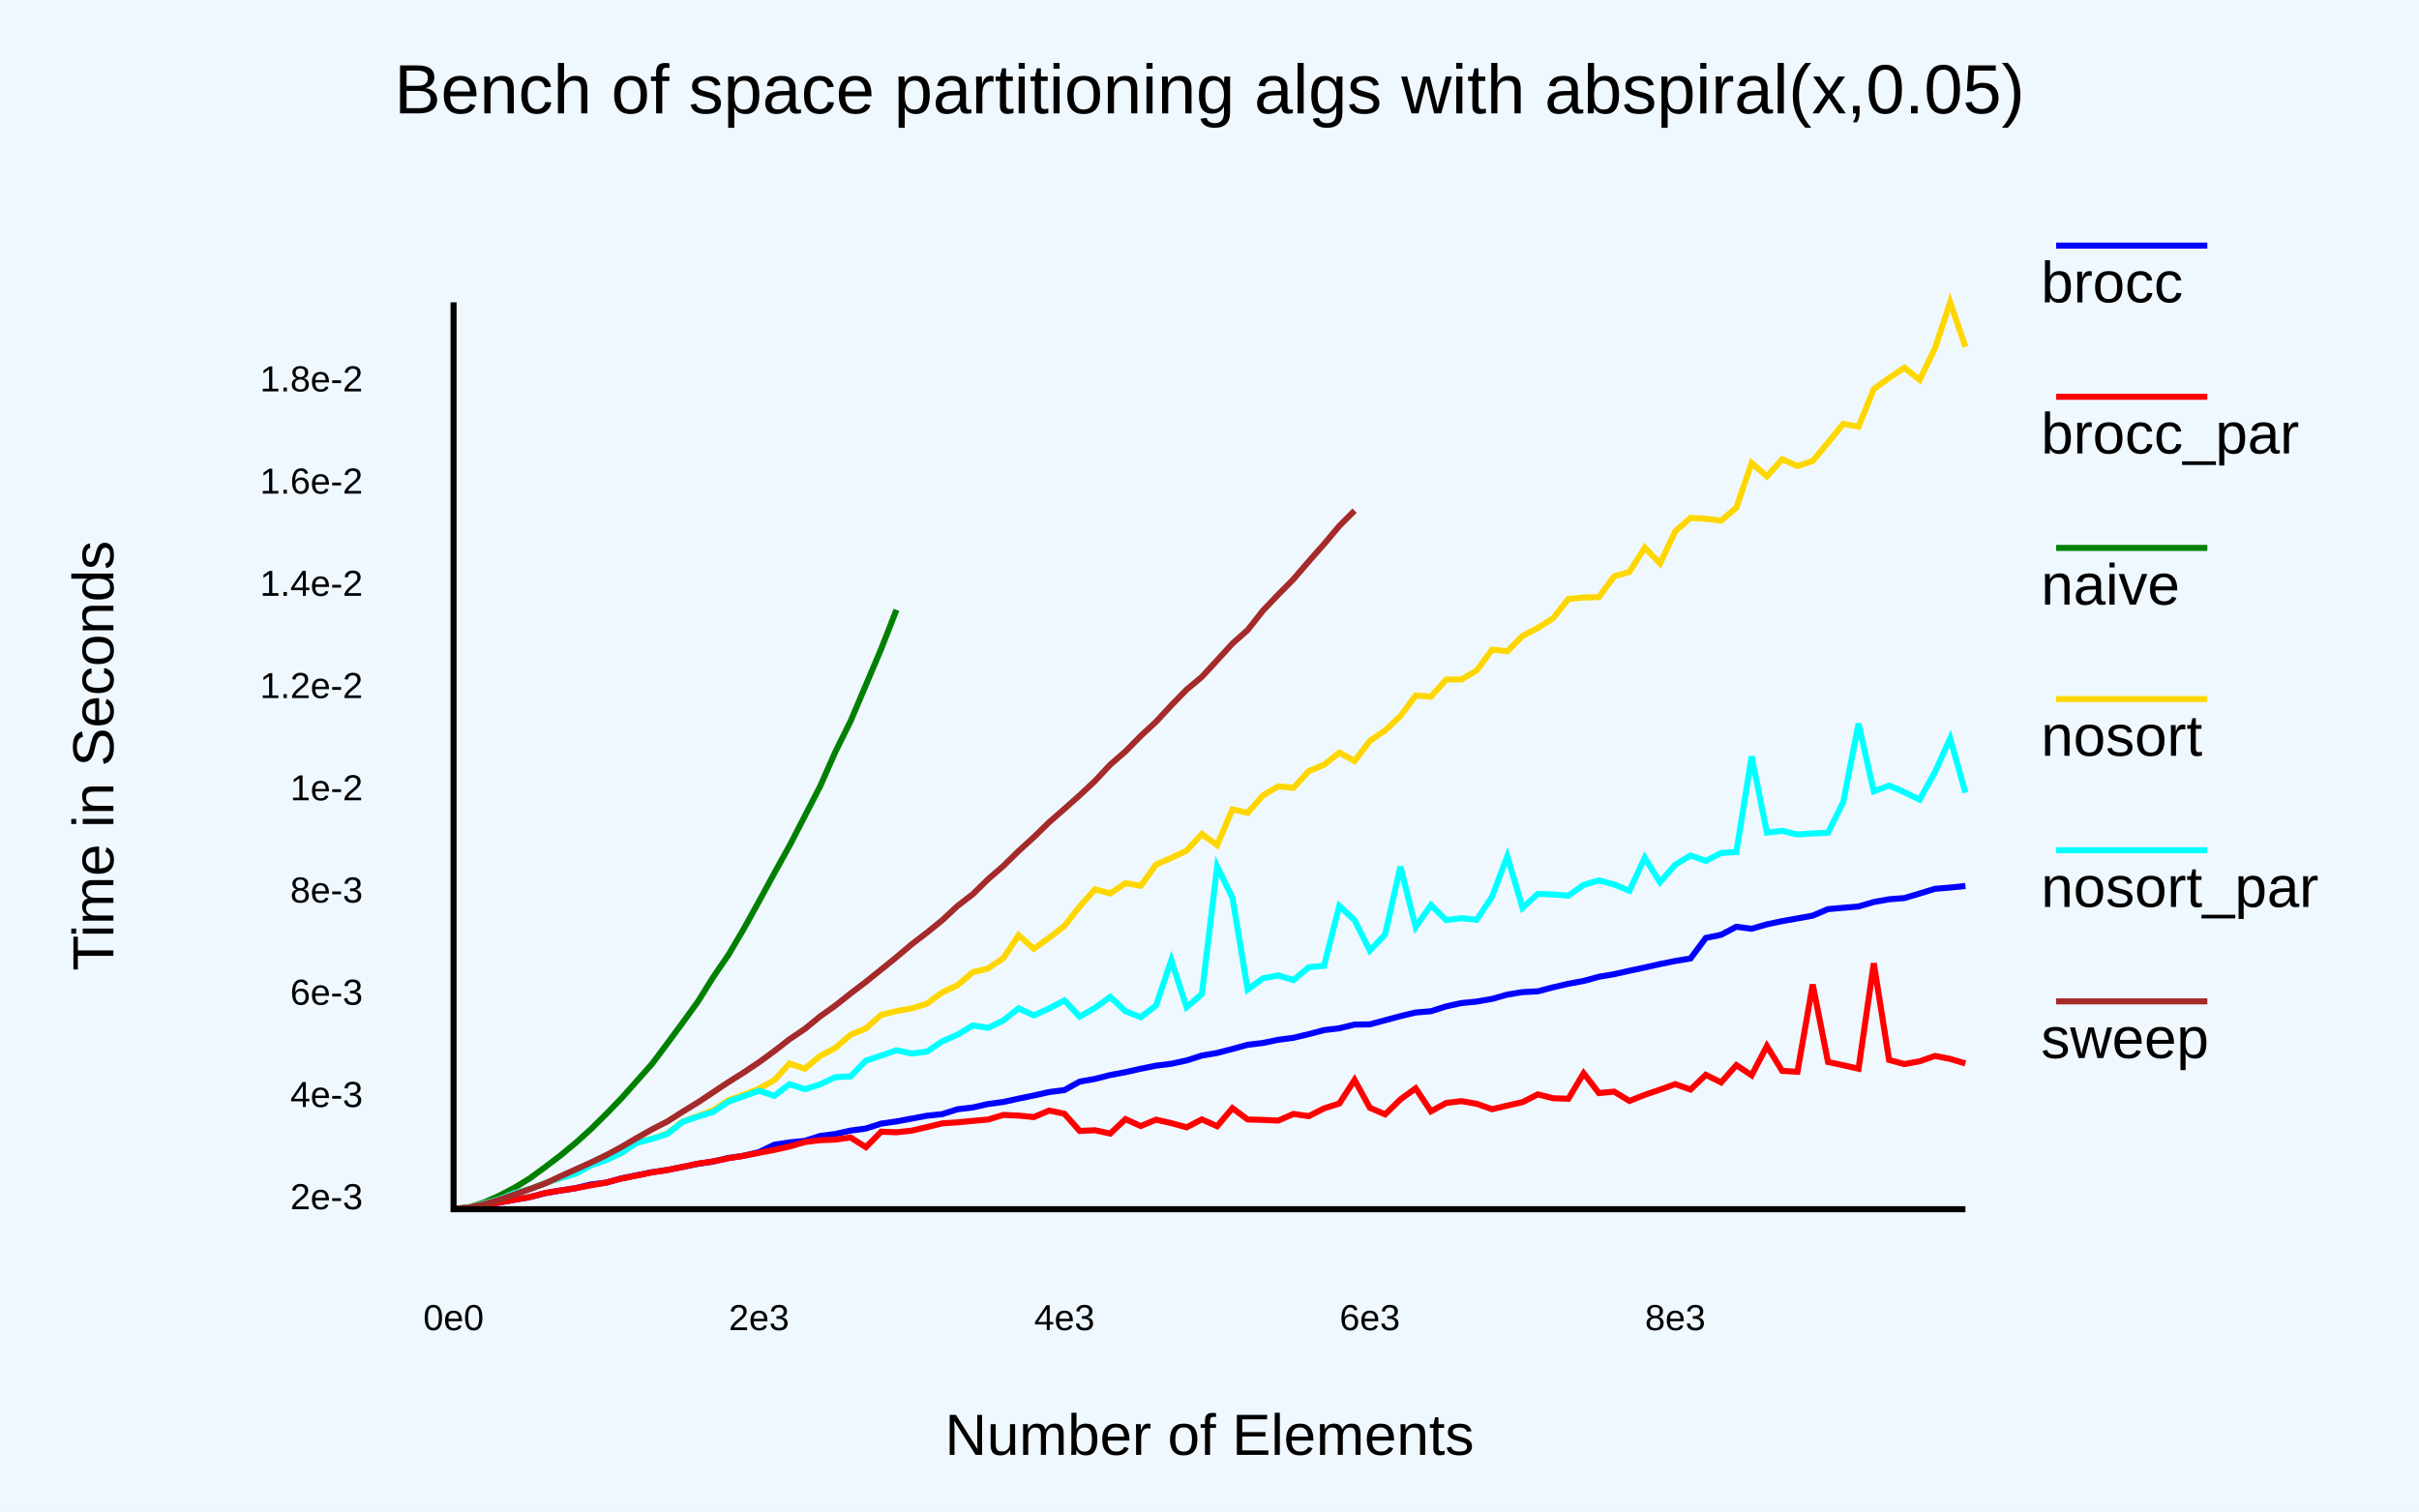
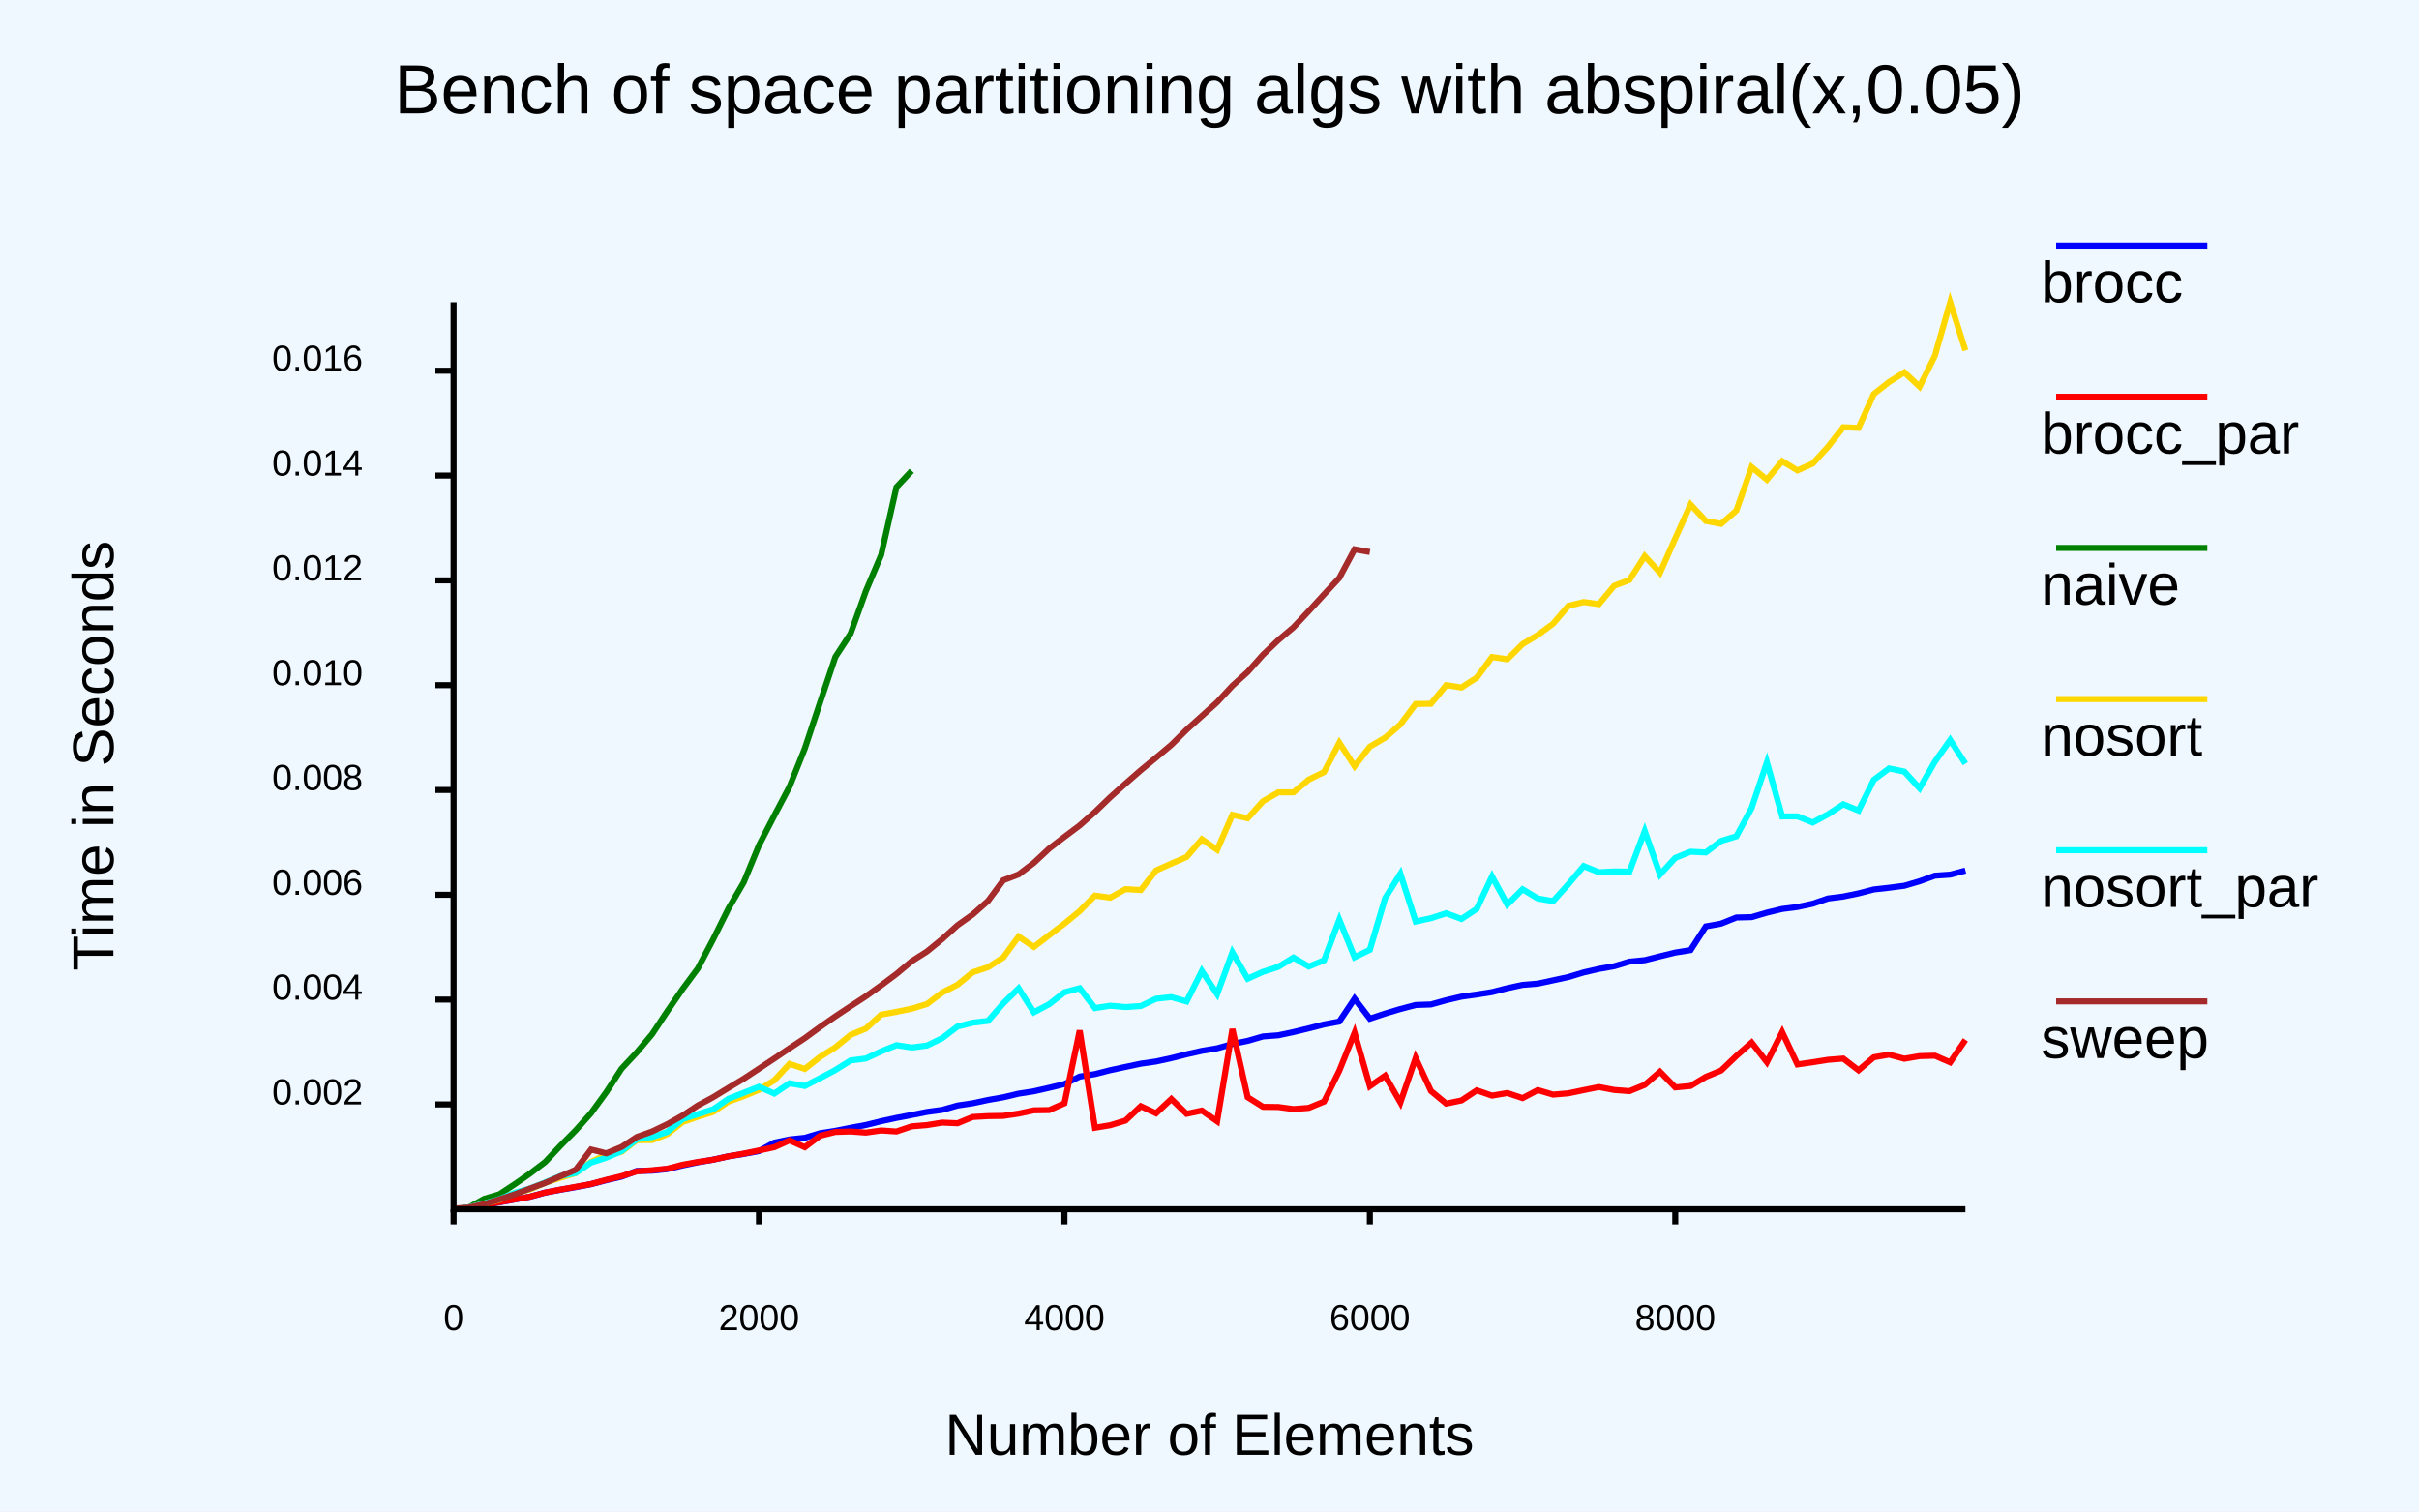
<svg xmlns="http://www.w3.org/2000/svg" class="poloto" height="500" viewBox="0 0 800 500" width="800">
  <rect class="poloto_background" fill="white" height="500" width="800" x="0" y="0" />
  <style>
.poloto {
font-family: "Arial";
stroke-width:2;
}
.poloto_text{fill: var(--poloto_fg_color,black);  }
.poloto_axis_lines{stroke: var(--poloto_fg_color,black);stoke-width:3;fill:none}
.poloto_background{fill: var(--poloto_bg_color,aliceblue); }
.poloto0stroke{stroke:  var(--poloto_color0,blue); }
.poloto1stroke{stroke:  var(--poloto_color1,red); }
.poloto2stroke{stroke:  var(--poloto_color2,green); }
.poloto3stroke{stroke:  var(--poloto_color3,gold); }
.poloto4stroke{stroke:  var(--poloto_color4,aqua); }
.poloto5stroke{stroke:  var(--poloto_color5,brown); }
.poloto6stroke{stroke:  var(--poloto_color6,lime); }
.poloto7stroke{stroke:  var(--poloto_color7,chocolate); }
.poloto0fill{fill:var(--poloto_color0,blue);}
.poloto1fill{fill:var(--poloto_color1,red);}
.poloto2fill{fill:var(--poloto_color2,green);}
.poloto3fill{fill:var(--poloto_color3,gold);}
.poloto4fill{fill:var(--poloto_color4,aqua);}
.poloto5fill{fill:var(--poloto_color5,brown);}
.poloto6fill{fill:var(--poloto_color6,lime);}
.poloto7fill{fill:var(--poloto_color7,chocolate);}
</style>
+   <line class="poloto_axis_lines" stroke="black" x1="150" x2="150" y1="400" y2="405" />
  <text alignment-baseline="start" class="poloto_text" text-anchor="middle" x="150" y="440">
- 0e0
+ 0
</text>
+   <line class="poloto_axis_lines" stroke="black" x1="251.01" x2="251.01" y1="400" y2="405" />
  <text alignment-baseline="start" class="poloto_text" text-anchor="middle" x="251.01" y="440">
- 2e3
+ 2000
</text>
+   <line class="poloto_axis_lines" stroke="black" x1="352.02" x2="352.02" y1="400" y2="405" />
  <text alignment-baseline="start" class="poloto_text" text-anchor="middle" x="352.02" y="440">
- 4e3
+ 4000
</text>
+   <line class="poloto_axis_lines" stroke="black" x1="453.03" x2="453.03" y1="400" y2="405" />
  <text alignment-baseline="start" class="poloto_text" text-anchor="middle" x="453.03" y="440">
- 6e3
+ 6000
</text>
+   <line class="poloto_axis_lines" stroke="black" x1="554.04" x2="554.04" y1="400" y2="405" />
  <text alignment-baseline="start" class="poloto_text" text-anchor="middle" x="554.04" y="440">
- 8e3
+ 8000
</text>
-   <text alignment-baseline="middle" class="poloto_text" text-anchor="end" x="120" y="400">
- 2e-3
+   <line class="poloto_axis_lines" stroke="black" x1="150" x2="144" y1="365.333" y2="365.333" />
+   <text alignment-baseline="middle" class="poloto_text" text-anchor="end" x="120" y="365.333">
+ 0.002
</text>
-   <text alignment-baseline="middle" class="poloto_text" text-anchor="end" x="120" y="366.184">
- 4e-3
+   <line class="poloto_axis_lines" stroke="black" x1="150" x2="144" y1="330.663" y2="330.663" />
+   <text alignment-baseline="middle" class="poloto_text" text-anchor="end" x="120" y="330.663">
+ 0.004
</text>
-   <text alignment-baseline="middle" class="poloto_text" text-anchor="end" x="120" y="332.367">
- 6e-3
+   <line class="poloto_axis_lines" stroke="black" x1="150" x2="144" y1="295.993" y2="295.993" />
+   <text alignment-baseline="middle" class="poloto_text" text-anchor="end" x="120" y="295.993">
+ 0.006
</text>
-   <text alignment-baseline="middle" class="poloto_text" text-anchor="end" x="120" y="298.551">
- 8e-3
+   <line class="poloto_axis_lines" stroke="black" x1="150" x2="144" y1="261.323" y2="261.323" />
+   <text alignment-baseline="middle" class="poloto_text" text-anchor="end" x="120" y="261.323">
+ 0.008
</text>
-   <text alignment-baseline="middle" class="poloto_text" text-anchor="end" x="120" y="264.735">
- 1e-2
+   <line class="poloto_axis_lines" stroke="black" x1="150" x2="144" y1="226.653" y2="226.653" />
+   <text alignment-baseline="middle" class="poloto_text" text-anchor="end" x="120" y="226.653">
+ 0.010
</text>
-   <text alignment-baseline="middle" class="poloto_text" text-anchor="end" x="120" y="230.918">
- 1.2e-2
+   <line class="poloto_axis_lines" stroke="black" x1="150" x2="144" y1="191.982" y2="191.982" />
+   <text alignment-baseline="middle" class="poloto_text" text-anchor="end" x="120" y="191.982">
+ 0.012
</text>
-   <text alignment-baseline="middle" class="poloto_text" text-anchor="end" x="120" y="197.102">
- 1.4e-2
+   <line class="poloto_axis_lines" stroke="black" x1="150" x2="144" y1="157.312" y2="157.312" />
+   <text alignment-baseline="middle" class="poloto_text" text-anchor="end" x="120" y="157.312">
+ 0.014
</text>
-   <text alignment-baseline="middle" class="poloto_text" text-anchor="end" x="120" y="163.286">
- 1.6e-2
- </text>
-   <text alignment-baseline="middle" class="poloto_text" text-anchor="end" x="120" y="129.47">
- 1.8e-2
+   <line class="poloto_axis_lines" stroke="black" x1="150" x2="144" y1="122.642" y2="122.642" />
+   <text alignment-baseline="middle" class="poloto_text" text-anchor="end" x="120" y="122.642">
+ 0.016
</text>
  <text alignment-baseline="middle" class="poloto_text" font-size="large" text-anchor="start" x="675" y="100">
brocc
</text>
  <line class="poloto0stroke" x1="680" x2="730" y1="81.25" y2="81.25" />
-   <polyline class="poloto0stroke" fill="none" points="150,399.991 155.05,399.535 160.101,398.669 165.152,397.786 170.202,396.861 175.253,395.981 180.303,394.697 185.354,393.809 190.404,393.028 195.455,391.812 200.505,391.207 205.556,389.786 210.606,388.77 215.657,387.758 220.707,387.006 225.758,386.026 230.808,384.978 235.859,384.22 240.909,383.048 245.96,382.317 251.01,381.121 256.061,378.676 261.111,377.902 266.162,377.391 271.212,375.768 276.263,375.11 281.313,373.989 286.364,373.316 291.414,371.684 296.465,370.967 301.515,370.019 306.566,369.079 311.616,368.539 316.667,366.937 321.717,366.342 326.768,365.202 331.818,364.529 336.869,363.416 341.919,362.372 346.97,361.247 352.02,360.588 357.071,357.798 362.121,356.898 367.172,355.61 372.222,354.666 377.273,353.531 382.323,352.517 387.374,351.877 392.424,350.792 397.475,349.171 402.525,348.311 407.576,346.987 412.626,345.61 417.677,345.008 422.727,343.956 427.778,343.294 432.828,342.082 437.879,340.755 442.929,340.141 447.98,338.924 453.03,338.855 458.081,337.488 463.131,336.129 468.182,334.931 473.232,334.51 478.283,332.903 483.333,331.807 488.384,331.316 493.434,330.428 498.485,329.009 503.535,328.188 508.586,327.917 513.636,326.594 518.687,325.43 523.737,324.496 528.788,323.106 533.838,322.254 538.889,321.121 543.939,320.039 548.99,318.903 554.04,317.888 559.091,317.045 564.141,310.252 569.192,309.224 574.242,306.558 579.293,307.231 584.343,305.767 589.394,304.7 594.444,303.804 599.495,302.886 604.545,300.738 609.596,300.292 614.646,299.862 619.697,298.387 624.747,297.474 629.798,297.08 634.848,295.578 639.899,294.016 644.949,293.598 650,293.076 " stroke="black" />
+   <polyline class="poloto0stroke" fill="none" points="150,399.99 155.05,399.528 160.101,398.613 165.152,397.714 170.202,396.773 175.253,395.857 180.303,394.493 185.354,393.538 190.404,392.68 195.455,391.71 200.505,390.399 205.556,389.223 210.606,387.325 215.657,387.253 220.707,386.725 225.758,385.52 230.808,384.468 235.859,383.6 240.909,382.491 245.96,381.702 251.01,380.753 256.061,377.99 261.111,376.915 266.162,376.382 271.212,374.857 276.263,374.064 281.313,373.064 286.364,372.131 291.414,370.879 296.465,369.79 301.515,368.819 306.566,367.822 311.616,367.136 316.667,365.699 321.717,364.937 326.768,363.855 331.818,362.965 336.869,361.769 341.919,360.981 346.97,359.835 352.02,358.602 357.071,356.125 362.121,355.303 367.172,354.012 372.222,352.928 377.273,351.859 382.323,351.133 387.374,350.027 392.424,348.753 397.475,347.616 402.525,346.779 407.576,345.357 412.626,344.313 417.677,342.851 422.727,342.468 427.778,341.397 432.828,340.169 437.879,338.875 442.929,337.923 447.98,330.363 453.03,336.962 458.081,335.283 463.131,333.771 468.182,332.448 473.232,332.271 478.283,330.869 483.333,329.685 488.384,328.982 493.434,328.18 498.485,326.888 503.535,325.795 508.586,325.376 513.636,324.292 518.687,323.191 523.737,321.673 528.788,320.507 533.838,319.612 538.889,318.101 543.939,317.618 548.99,316.343 554.04,315.104 559.091,314.296 564.141,306.46 569.192,305.533 574.242,303.506 579.293,303.385 584.343,301.899 589.394,300.683 594.444,300.027 599.495,298.941 604.545,297.214 609.596,296.571 614.646,295.531 619.697,294.227 624.747,293.659 629.798,293.001 634.848,291.513 639.899,289.67 644.949,289.32 650,287.972 " stroke="black" />
  <text alignment-baseline="middle" class="poloto_text" font-size="large" text-anchor="start" x="675" y="150">
brocc_par
</text>
  <line class="poloto1stroke" x1="680" x2="730" y1="131.25" y2="131.25" />
-   <polyline class="poloto1stroke" fill="none" points="150,399.983 155.05,399.51 160.101,398.625 165.152,397.761 170.202,396.86 175.253,395.967 180.303,394.623 185.354,393.819 190.404,393.039 195.455,392.08 200.505,391.172 205.556,389.855 210.606,388.853 215.657,387.811 220.707,387.029 225.758,386 230.808,384.923 235.859,384.191 240.909,383.134 245.96,382.329 251.01,381.328 256.061,380.383 261.111,379.264 266.162,377.793 271.212,377.17 276.263,376.973 281.313,376.278 286.364,379.485 291.414,374.363 296.465,374.547 301.515,374.014 306.566,372.83 311.616,371.607 316.667,371.267 321.717,370.775 326.768,370.332 331.818,368.817 336.869,369.03 341.919,369.521 346.97,367.368 352.02,368.423 357.071,374.104 362.121,373.884 367.172,374.964 372.222,370.21 377.273,372.488 382.323,370.383 387.374,371.528 392.424,372.905 397.475,370.292 402.525,372.544 407.576,366.571 412.626,370.32 417.677,370.456 422.727,370.687 427.778,368.482 432.828,369.215 437.879,366.641 442.929,365.044 447.98,357.235 453.03,366.444 458.081,368.631 463.131,363.68 468.182,360.012 473.232,367.617 478.283,364.851 483.333,364.247 488.384,365.135 493.434,366.912 498.485,365.727 503.535,364.576 508.586,362.006 513.636,363.287 518.687,363.472 523.737,355.021 528.788,361.582 533.838,361.114 538.889,364.181 543.939,362.169 548.99,360.453 554.04,358.624 559.091,360.422 564.141,355.543 569.192,358.061 574.242,352.332 579.293,355.701 584.343,346.023 589.394,354.237 594.444,354.53 599.495,325.665 604.545,351.294 609.596,352.374 614.646,353.518 619.697,318.63 624.747,350.623 629.798,351.987 634.848,351.076 639.899,349.294 644.949,350.276 650,351.793 " stroke="black" />
+   <polyline class="poloto1stroke" fill="none" points="150,399.987 155.05,399.498 160.101,398.583 165.152,397.66 170.202,396.766 175.253,395.848 180.303,394.47 185.354,393.488 190.404,392.579 195.455,391.66 200.505,390.277 205.556,389.072 210.606,387.463 215.657,387.105 220.707,386.586 225.758,385.281 230.808,384.363 235.859,383.603 240.909,382.497 245.96,381.607 251.01,380.557 256.061,379.489 261.111,377.222 266.162,379.485 271.212,375.702 276.263,374.445 281.313,374.281 286.364,374.657 291.414,373.948 296.465,374.282 301.515,372.583 306.566,372.166 311.616,371.344 316.667,371.558 321.717,369.485 326.768,369.203 331.818,369.117 336.869,368.373 341.919,367.285 346.97,367.207 352.02,364.981 357.071,340.87 362.121,373.045 367.172,372.208 372.222,370.676 377.273,365.926 382.323,368.265 387.374,363.547 392.424,368.44 397.475,367.372 402.525,370.91 407.576,340.404 412.626,362.956 417.677,366.134 422.727,366.19 427.778,366.874 432.828,366.481 437.879,364.403 442.929,354.199 447.98,341.644 453.03,359.307 458.081,355.825 463.131,364.685 468.182,349.952 473.232,360.875 478.283,365.064 483.333,364.014 488.384,360.671 493.434,362.416 498.485,361.556 503.535,363.231 508.586,360.587 513.636,362.08 518.687,361.647 523.737,360.598 528.788,359.582 533.838,360.544 538.889,360.93 543.939,358.871 548.99,354.509 554.04,359.701 559.091,359.232 564.141,356.216 569.192,354.132 574.242,349.296 579.293,344.858 584.343,351.369 589.394,341.41 594.444,352.102 599.495,351.376 604.545,350.57 609.596,350.173 614.646,354.036 619.697,349.732 624.747,348.868 629.798,350.217 634.848,349.361 639.899,349.219 644.949,351.41 650,343.984 " stroke="black" />
  <text alignment-baseline="middle" class="poloto_text" font-size="large" text-anchor="start" x="675" y="200">
naive
</text>
  <line class="poloto2stroke" x1="680" x2="730" y1="181.25" y2="181.25" />
-   <polyline class="poloto2stroke" fill="none" points="150,400 155.05,399.392 160.101,397.746 165.152,395.502 170.202,392.862 175.253,389.751 180.303,386.056 185.354,382.212 190.404,378.045 195.455,373.473 200.505,368.479 205.556,363.264 210.606,357.58 215.657,351.902 220.707,345.137 225.758,338.3 230.808,331.337 235.859,323.219 240.909,315.866 245.96,307.281 251.01,298.163 256.061,288.87 261.111,279.748 266.162,269.946 271.212,260.144 276.263,248.724 281.313,238.516 286.364,226.591 291.414,214.673 296.465,201.733 " stroke="black" />
+   <polyline class="poloto2stroke" fill="none" points="150,400 155.05,399.392 160.101,396.576 165.152,395.043 170.202,391.733 175.253,388.216 180.303,384.371 185.354,378.994 190.404,373.887 195.455,368.225 200.505,361.29 205.556,353.517 210.606,348.105 215.657,342.096 220.707,334.477 225.758,327.136 230.808,320.325 235.859,310.692 240.909,300.543 245.96,291.867 251.01,279.586 256.061,269.802 261.111,260.215 266.162,247.595 271.212,232.364 276.263,217.312 281.313,209.566 286.364,195.498 291.414,183.583 296.465,161.145 301.515,155.745 " stroke="black" />
  <text alignment-baseline="middle" class="poloto_text" font-size="large" text-anchor="start" x="675" y="250">
nosort
</text>
  <line class="poloto3stroke" x1="680" x2="730" y1="231.25" y2="231.25" />
-   <polyline class="poloto3stroke" fill="none" points="150,399.994 155.05,399.397 160.101,398.149 165.152,396.773 170.202,394.703 175.253,393.317 180.303,391.392 185.354,389.701 190.404,388.157 195.455,385.383 200.505,383.656 205.556,381.424 210.606,377.906 215.657,376.655 220.707,374.919 225.758,370.956 230.808,369.202 235.859,367.289 240.909,363.939 245.96,362.192 251.01,360.101 256.061,357.314 261.111,351.799 266.162,353.526 271.212,349.309 276.263,346.642 281.313,342.294 286.364,340.189 291.414,335.712 296.465,334.477 301.515,333.57 306.566,332.006 311.616,328.272 316.667,325.91 321.717,321.579 326.768,320.365 331.818,316.955 336.869,309.368 341.919,313.847 346.97,310.203 352.02,306.3 357.071,299.854 362.121,294.211 367.172,295.525 372.222,292.152 377.273,293.013 382.323,286.006 387.374,283.771 392.424,281.419 397.475,275.883 402.525,279.558 407.576,267.755 412.626,268.878 417.677,263.105 422.727,260.127 427.778,260.589 432.828,255.076 437.879,252.978 442.929,248.984 447.98,251.718 453.03,245.085 458.081,241.634 463.131,236.842 468.182,230.094 473.232,230.438 478.283,224.778 483.333,224.758 488.384,221.776 493.434,214.91 498.485,215.426 503.535,210.36 508.586,207.715 513.636,204.508 518.687,198.145 523.737,197.65 528.788,197.525 533.838,190.645 538.889,189.174 543.939,181.15 548.99,186.412 554.04,175.733 559.091,171.319 564.141,171.613 569.192,172.231 574.242,167.908 579.293,153.152 584.343,157.569 589.394,151.926 594.444,154.183 599.495,152.449 604.545,146.424 609.596,140.223 614.646,141.111 619.697,128.696 624.747,125.04 629.798,121.627 634.848,125.646 639.899,115.293 644.949,100 650,114.744 " stroke="black" />
+   <polyline class="poloto3stroke" fill="none" points="150,399.996 155.05,399.436 160.101,398.138 165.152,396.884 170.202,394.63 175.253,393.439 180.303,391.238 185.354,389.577 190.404,388.048 195.455,384.332 200.505,381.93 205.556,381.017 210.606,377.131 215.657,377.14 220.707,375.147 225.758,371.122 230.808,369.401 235.859,367.814 240.909,364.387 245.96,362.587 251.01,360.486 256.061,357.366 261.111,351.921 266.162,353.604 271.212,349.616 276.263,346.447 281.313,342.324 286.364,340.243 291.414,335.637 296.465,334.7 301.515,333.666 306.566,332.131 311.616,328.315 316.667,325.751 321.717,321.612 326.768,319.946 331.818,316.697 336.869,309.812 341.919,313.229 346.97,309.353 352.02,305.537 357.071,301.366 362.121,296.253 367.172,296.96 372.222,294.118 377.273,294.412 382.323,287.933 387.374,285.677 392.424,283.485 397.475,277.613 402.525,281.106 407.576,269.548 412.626,270.669 417.677,265.059 422.727,262.101 427.778,262.108 432.828,257.872 437.879,255.399 442.929,245.711 447.98,253.452 453.03,246.992 458.081,244.024 463.131,239.648 468.182,232.865 473.232,232.806 478.283,226.661 483.333,227.421 488.384,224.159 493.434,217.346 498.485,218.085 503.535,213.063 508.586,210.036 513.636,206.318 518.687,200.413 523.737,199.146 528.788,199.846 533.838,193.765 538.889,191.864 543.939,183.975 548.99,189.454 554.04,178.081 559.091,166.9 564.141,172.333 569.192,173.29 574.242,168.893 579.293,154.492 584.343,158.677 589.394,152.54 594.444,155.613 599.495,153.344 604.545,147.806 609.596,141.331 614.646,141.536 619.697,130.332 624.747,126.364 629.798,123.194 634.848,127.891 639.899,117.689 644.949,100 650,115.932 " stroke="black" />
  <text alignment-baseline="middle" class="poloto_text" font-size="large" text-anchor="start" x="675" y="300">
nosort_par
</text>
  <line class="poloto4stroke" x1="680" x2="730" y1="281.25" y2="281.25" />
-   <polyline class="poloto4stroke" fill="none" points="150,399.993 155.05,399.415 160.101,398.143 165.152,396.744 170.202,394.685 175.253,393.316 180.303,391.354 185.354,389.671 190.404,388.247 195.455,385.476 200.505,383.744 205.556,381.36 210.606,378.021 215.657,376.741 220.707,375.085 225.758,371.113 230.808,369.362 235.859,367.811 240.909,364.395 245.96,362.646 251.01,360.802 256.061,362.499 261.111,358.628 266.162,360.311 271.212,358.703 276.263,356.318 281.313,356.068 286.364,350.851 291.414,349.192 296.465,347.429 301.515,348.477 306.566,347.867 311.616,344.483 316.667,342.273 321.717,339.219 326.768,339.992 331.818,337.571 336.869,333.546 341.919,335.883 346.97,333.596 352.02,330.936 357.071,336.306 362.121,333.426 367.172,329.742 372.222,334.516 377.273,336.478 382.323,332.615 387.374,317.615 392.424,333.191 397.475,328.831 402.525,286.602 407.576,296.918 412.626,327.339 417.677,323.596 422.727,322.647 427.778,324.222 432.828,319.951 437.879,319.483 442.929,299.691 447.98,304.364 453.03,314.432 458.081,309.111 463.131,286.696 468.182,306.634 473.232,299.41 478.283,304.353 483.333,303.73 488.384,304.256 493.434,296.644 498.485,283.255 503.535,300.303 508.586,295.688 513.636,295.886 518.687,296.277 523.737,292.714 528.788,291.205 533.838,292.575 538.889,294.643 543.939,283.755 548.99,291.828 554.04,286.043 559.091,282.982 564.141,284.796 569.192,282.15 574.242,281.862 579.293,250.216 584.343,275.413 589.394,274.838 594.444,276.047 599.495,275.71 604.545,275.47 609.596,265.295 614.646,239.371 619.697,261.775 624.747,259.853 629.798,262.061 634.848,264.498 639.899,255.429 644.949,244.257 650,262.211 " stroke="black" />
+   <polyline class="poloto4stroke" fill="none" points="150,399.993 155.05,399.413 160.101,398.114 165.152,396.687 170.202,394.587 175.253,393.13 180.303,391.143 185.354,389.007 190.404,388 195.455,384.579 200.505,382.928 205.556,380.791 210.606,376.829 215.657,376.129 220.707,374.429 225.758,370.169 230.808,368.553 235.859,366.948 240.909,363.463 245.96,361.483 251.01,359.487 256.061,361.725 261.111,358.346 266.162,359.226 271.212,356.653 276.263,353.953 281.313,350.797 286.364,350.142 291.414,347.793 296.465,345.74 301.515,346.522 306.566,345.86 311.616,343.412 316.667,339.554 321.717,338.295 326.768,337.693 331.818,331.891 336.869,326.949 341.919,334.865 346.97,332.19 352.02,328.252 357.071,326.883 362.121,333.476 367.172,332.683 372.222,333.12 377.273,332.796 382.323,330.385 387.374,329.836 392.424,331.279 397.475,321.221 402.525,328.831 407.576,315.02 412.626,323.754 417.677,321.469 422.727,319.836 427.778,316.764 432.828,319.71 437.879,317.662 442.929,304.234 447.98,316.651 453.03,314.192 458.081,297.103 463.131,289.016 468.182,304.838 473.232,303.73 478.283,302.107 483.333,303.982 488.384,300.647 493.434,289.942 498.485,299.221 503.535,294.167 508.586,297.208 513.636,298.093 518.687,292.487 523.737,286.495 528.788,288.547 533.838,288.267 538.889,288.326 543.939,274.917 548.99,289.285 554.04,283.785 559.091,281.747 564.141,281.985 569.192,278.175 574.242,276.653 579.293,267.293 584.343,252.173 589.394,270.073 594.444,270.05 599.495,272.083 604.545,269.37 609.596,266.06 614.646,268.127 619.697,257.947 624.747,254.199 629.798,255.242 634.848,260.765 639.899,251.959 644.949,244.793 650,252.627 " stroke="black" />
  <text alignment-baseline="middle" class="poloto_text" font-size="large" text-anchor="start" x="675" y="350">
sweep
</text>
  <line class="poloto5stroke" x1="680" x2="730" y1="331.25" y2="331.25" />
-   <polyline class="poloto5stroke" fill="none" points="150,399.826 155.05,399.456 160.101,398.357 165.152,396.907 170.202,395.107 175.253,393.338 180.303,391.468 185.354,389.096 190.404,386.819 195.455,384.536 200.505,382.104 205.556,379.389 210.606,376.426 215.657,373.556 220.707,370.975 225.758,367.753 230.808,364.667 235.859,361.31 240.909,357.955 245.96,354.774 251.01,351.39 256.061,347.705 261.111,343.768 266.162,340.369 271.212,336.228 276.263,332.639 281.313,328.63 286.364,324.783 291.414,320.72 296.465,316.636 301.515,312.363 306.566,308.49 311.616,304.392 316.667,299.681 321.717,295.789 326.768,290.838 331.818,286.466 336.869,281.503 341.919,276.91 346.97,271.984 352.02,267.571 357.071,263.071 362.121,258.349 367.172,252.952 372.222,248.553 377.273,243.424 382.323,238.749 387.374,233.301 392.424,228.127 397.475,223.897 402.525,218.405 407.576,212.891 412.626,208.398 417.677,201.982 422.727,196.693 427.778,191.576 432.828,185.703 437.879,179.982 442.929,173.987 447.98,168.915 " stroke="black" />
+   <polyline class="poloto5stroke" fill="none" points="150,399.79 155.05,399.44 160.101,398.289 165.152,396.752 170.202,395.068 175.253,393.161 180.303,391.298 185.354,389.094 190.404,386.931 195.455,380.243 200.505,381.499 205.556,379.419 210.606,376.095 215.657,374.274 220.707,371.849 225.758,368.994 230.808,365.666 235.859,362.942 240.909,359.849 245.96,356.833 251.01,353.511 256.061,350.164 261.111,346.752 266.162,343.418 271.212,339.717 276.263,336.211 281.313,332.854 286.364,329.568 291.414,325.958 296.465,322.175 301.515,317.955 306.566,314.749 311.616,310.626 316.667,306.066 321.717,302.478 326.768,298.003 331.818,291.176 336.869,289.257 341.919,285.427 346.97,280.705 352.02,276.833 357.071,273.046 362.121,268.593 367.172,263.717 372.222,259.197 377.273,254.792 382.323,250.63 387.374,246.403 392.424,241.391 397.475,236.842 402.525,232.302 407.576,226.843 412.626,222.276 417.677,216.592 422.727,211.771 427.778,207.517 432.828,202.147 437.879,196.628 442.929,191.182 447.98,181.719 453.03,182.602 " stroke="black" />
  <text alignment-baseline="start" class="poloto_text" font-size="x-large" text-anchor="middle" x="400" y="37.5">
Bench of space partitioning algs with abspiral(x,0.05)
</text>
  <text alignment-baseline="start" class="poloto_text" font-size="large" text-anchor="middle" x="400" y="481.25">
Number of Elements
</text>
  <text alignment-baseline="start" class="poloto_text" font-size="large" text-anchor="middle" transform="rotate(-90,37.5,250)" x="37.5" y="250">
Time in Seconds
</text>
  <path class="poloto_axis_lines" d="M150,100 L150,400 L650,400" stroke="black" />
</svg>
